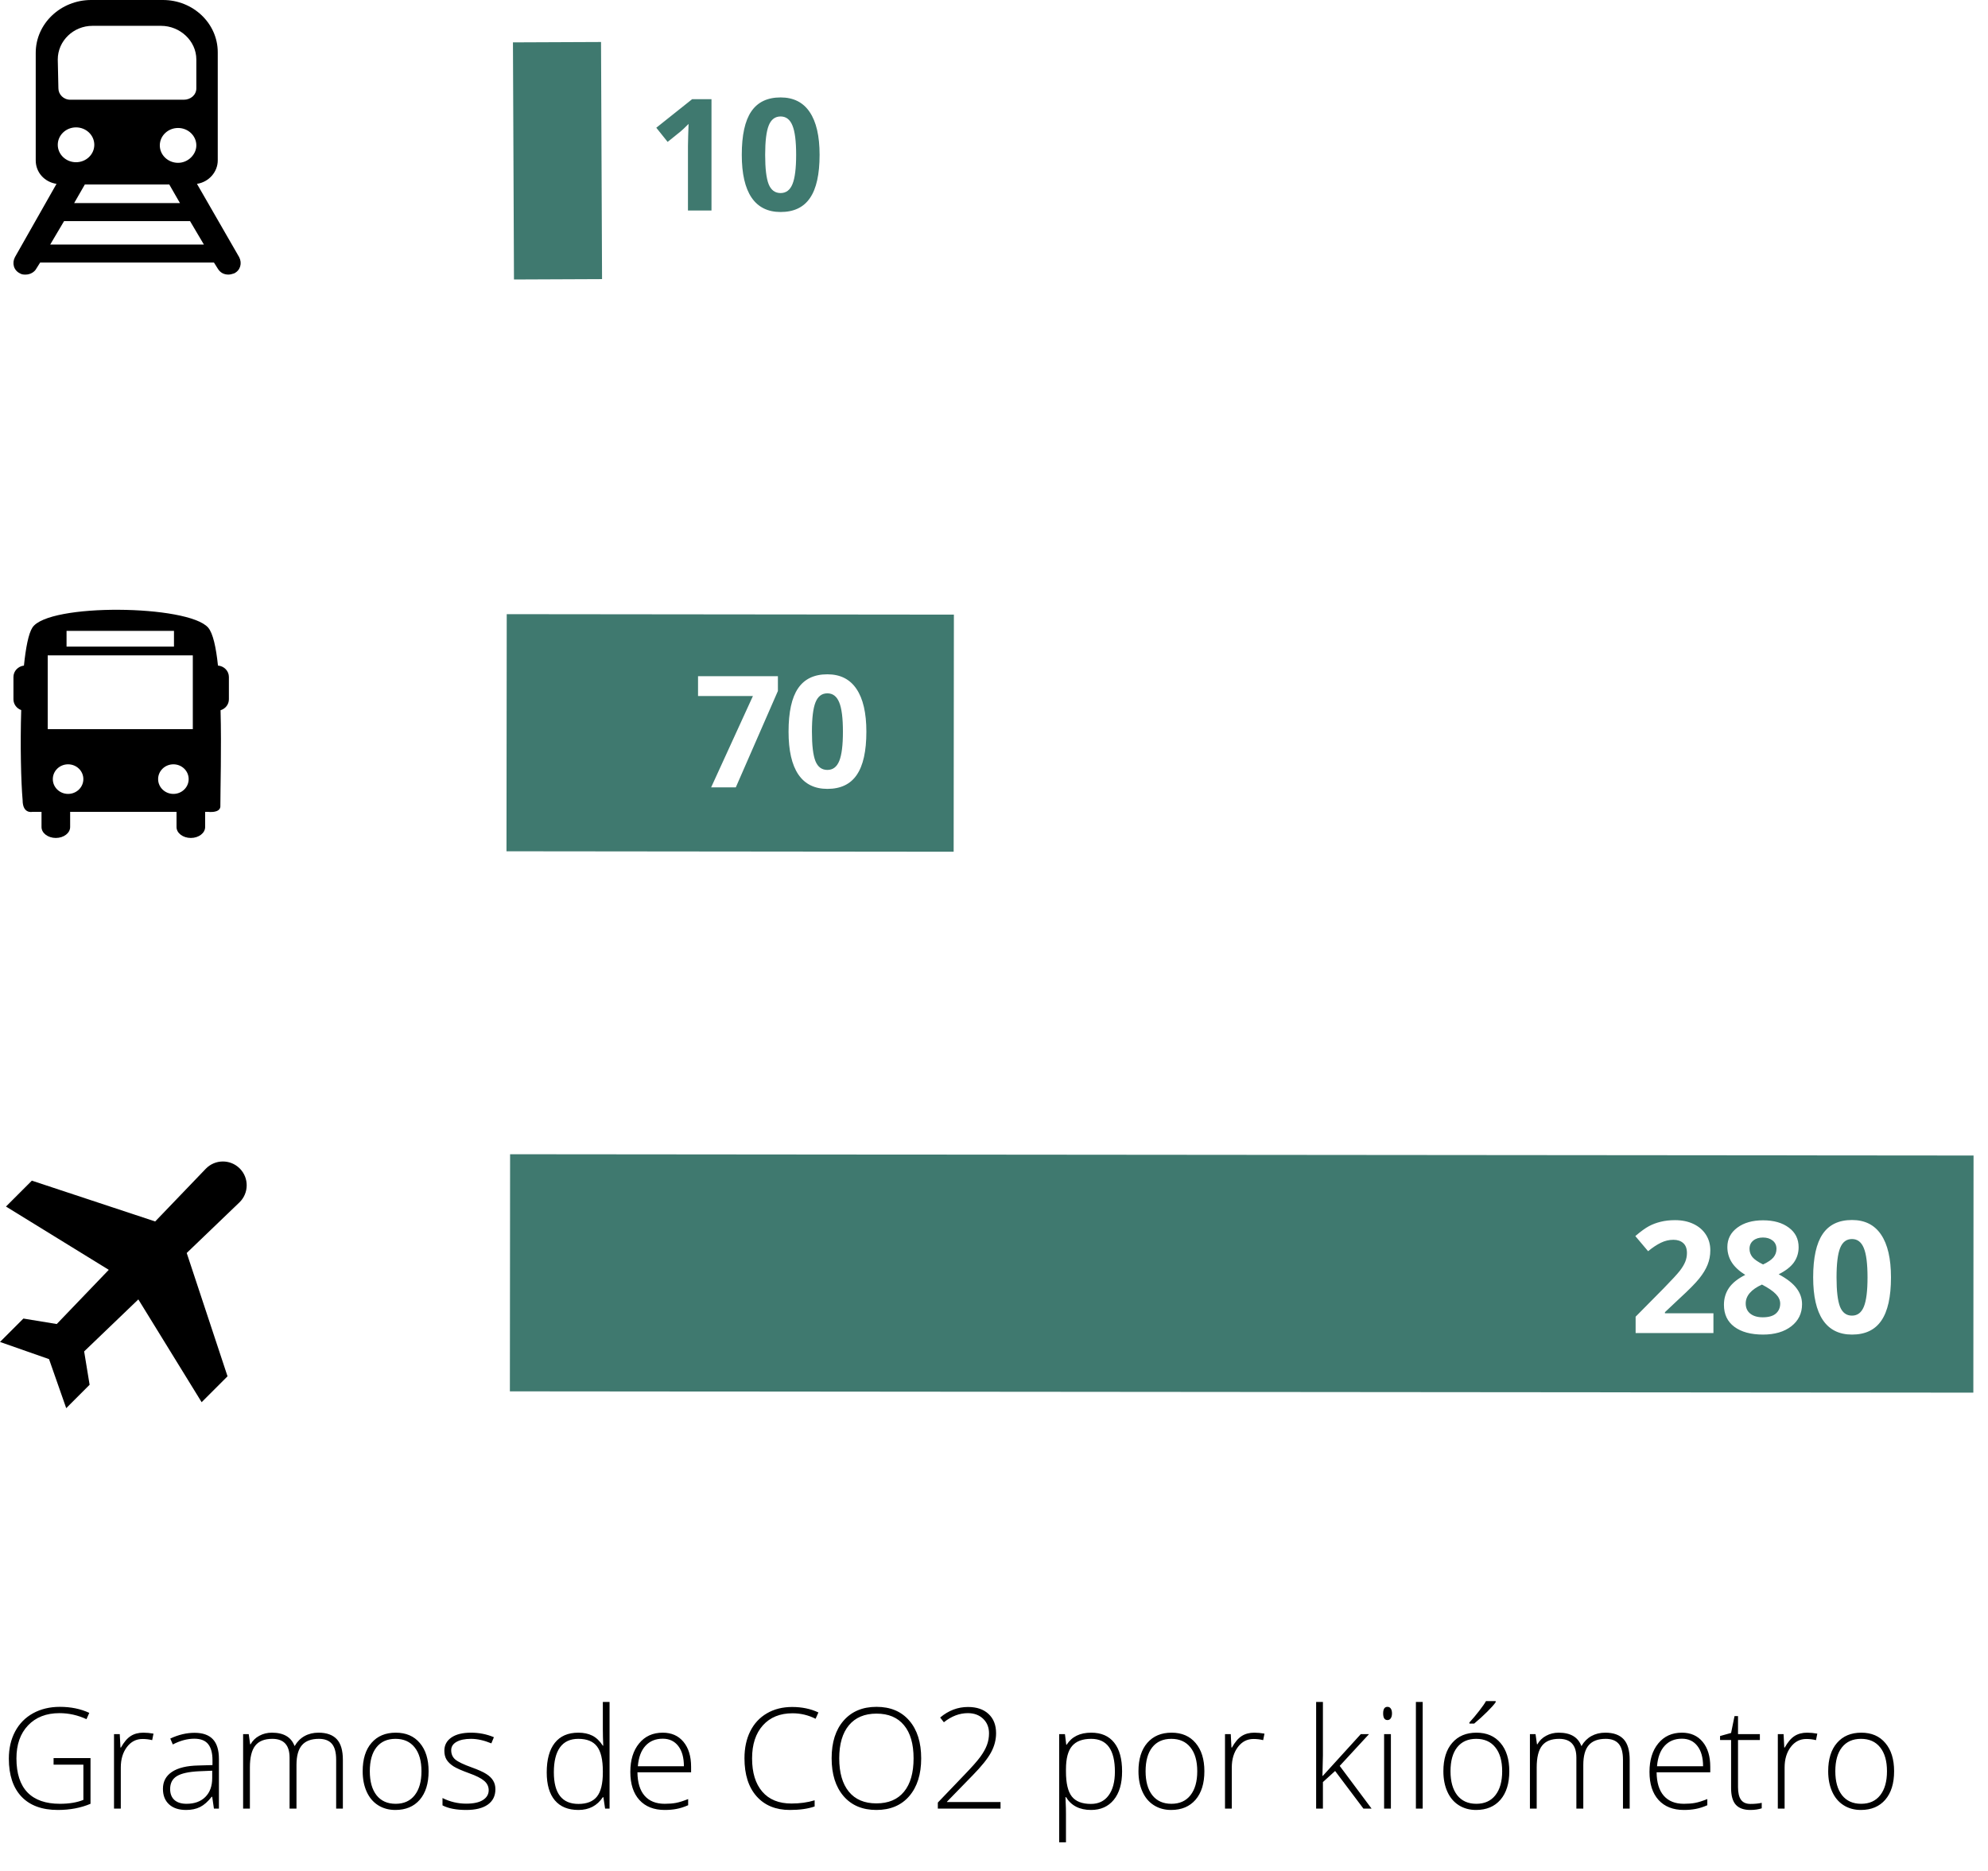
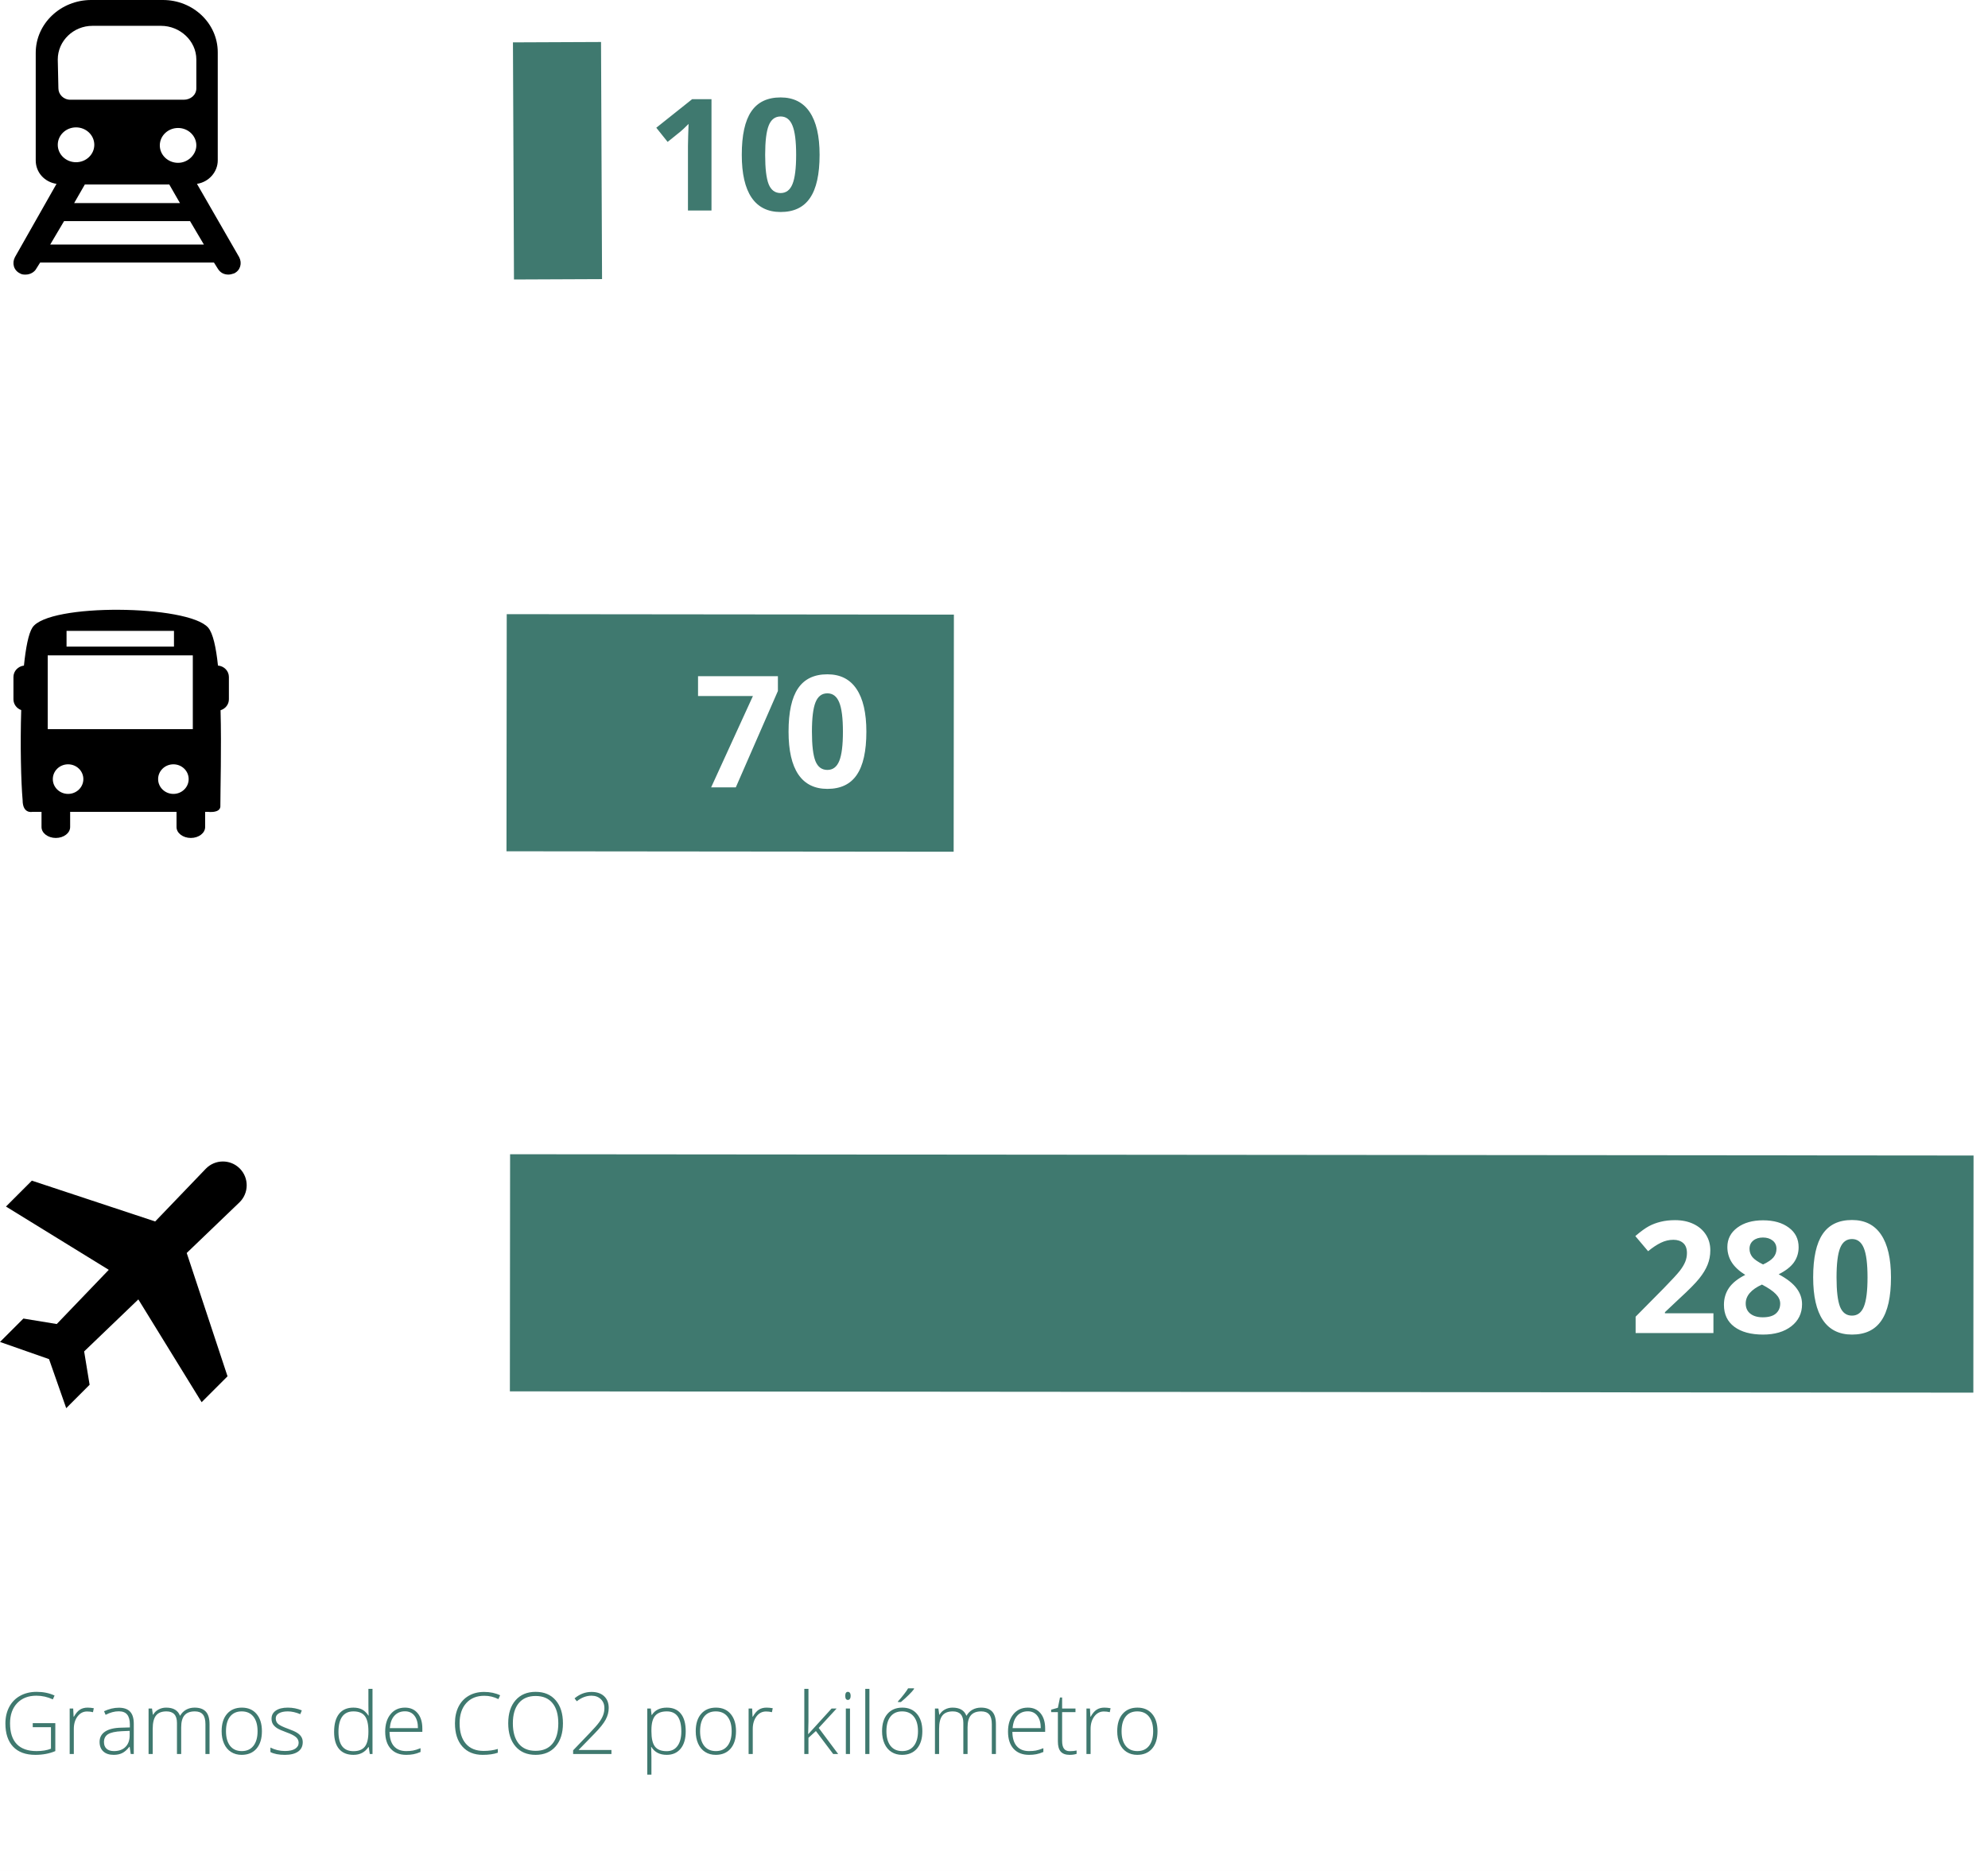
<svg xmlns="http://www.w3.org/2000/svg" width="255" height="240" viewBox="0 0 255 240" fill="none">
  <g clip-path="url(#clip0)">
    <rect width="255" height="240" fill="white" />
    <rect x="77.094" y="5.387" width="30.417" height="11.298" transform="rotate(89.7532 77.0938 5.38696)" fill="#3F796F" />
    <rect x="64.967" y="109.2" width="30.417" height="57.358" transform="rotate(-89.9414 64.9668 109.2)" fill="#3F796F" />
    <rect x="65.402" y="178.478" width="30.417" height="187.717" transform="rotate(-89.9494 65.4023 178.478)" fill="#3F796F" />
    <path d="M219.781 171H209.801V168.9L213.385 165.277C214.446 164.19 215.139 163.438 215.465 163.021C215.79 162.598 216.025 162.208 216.168 161.85C216.311 161.492 216.383 161.12 216.383 160.736C216.383 160.163 216.223 159.737 215.904 159.457C215.592 159.177 215.172 159.037 214.645 159.037C214.091 159.037 213.554 159.164 213.033 159.418C212.512 159.672 211.969 160.033 211.402 160.502L209.762 158.559C210.465 157.96 211.048 157.536 211.51 157.289C211.972 157.042 212.477 156.853 213.023 156.723C213.57 156.586 214.182 156.518 214.859 156.518C215.751 156.518 216.539 156.68 217.223 157.006C217.906 157.331 218.437 157.787 218.814 158.373C219.192 158.959 219.381 159.63 219.381 160.385C219.381 161.042 219.264 161.661 219.029 162.24C218.801 162.813 218.443 163.402 217.955 164.008C217.473 164.613 216.62 165.476 215.396 166.596L213.561 168.324V168.461H219.781V171ZM226.148 156.537C227.516 156.537 228.616 156.85 229.449 157.475C230.289 158.093 230.709 158.93 230.709 159.984C230.709 160.714 230.507 161.365 230.104 161.938C229.7 162.504 229.049 163.012 228.15 163.461C229.218 164.034 229.983 164.633 230.445 165.258C230.914 165.876 231.148 166.557 231.148 167.299C231.148 168.471 230.689 169.415 229.771 170.131C228.854 170.84 227.646 171.195 226.148 171.195C224.586 171.195 223.359 170.863 222.467 170.199C221.575 169.535 221.129 168.594 221.129 167.377C221.129 166.563 221.344 165.84 221.773 165.209C222.21 164.577 222.906 164.021 223.863 163.539C223.049 163.025 222.464 162.475 222.105 161.889C221.747 161.303 221.568 160.661 221.568 159.965C221.568 158.943 221.992 158.116 222.838 157.484C223.684 156.853 224.788 156.537 226.148 156.537ZM223.922 167.201C223.922 167.761 224.117 168.197 224.508 168.51C224.898 168.822 225.432 168.979 226.109 168.979C226.858 168.979 227.418 168.819 227.789 168.5C228.16 168.174 228.346 167.748 228.346 167.221C228.346 166.785 228.16 166.378 227.789 166C227.424 165.616 226.829 165.209 226.002 164.779C224.615 165.417 223.922 166.225 223.922 167.201ZM226.129 158.744C225.615 158.744 225.198 158.878 224.879 159.145C224.566 159.405 224.41 159.757 224.41 160.199C224.41 160.59 224.534 160.941 224.781 161.254C225.035 161.56 225.491 161.876 226.148 162.201C226.786 161.902 227.232 161.596 227.486 161.283C227.74 160.971 227.867 160.609 227.867 160.199C227.867 159.75 227.704 159.395 227.379 159.135C227.053 158.874 226.637 158.744 226.129 158.744ZM242.555 163.861C242.555 166.355 242.145 168.201 241.324 169.398C240.51 170.596 239.254 171.195 237.555 171.195C235.908 171.195 234.664 170.577 233.824 169.34C232.991 168.103 232.574 166.277 232.574 163.861C232.574 161.342 232.981 159.486 233.795 158.295C234.609 157.097 235.862 156.498 237.555 156.498C239.202 156.498 240.445 157.123 241.285 158.373C242.132 159.623 242.555 161.452 242.555 163.861ZM235.572 163.861C235.572 165.613 235.722 166.869 236.021 167.631C236.327 168.386 236.839 168.764 237.555 168.764C238.258 168.764 238.766 168.38 239.078 167.611C239.391 166.843 239.547 165.593 239.547 163.861C239.547 162.11 239.387 160.854 239.068 160.092C238.756 159.324 238.251 158.939 237.555 158.939C236.845 158.939 236.337 159.324 236.031 160.092C235.725 160.854 235.572 162.11 235.572 163.861Z" fill="white" />
    <path d="M91.217 101L96.578 89.281H89.537V86.742H99.781V88.637L94.381 101H91.217ZM111.129 93.861C111.129 96.355 110.719 98.201 109.898 99.398C109.085 100.596 107.828 101.195 106.129 101.195C104.482 101.195 103.238 100.577 102.398 99.34C101.565 98.103 101.148 96.277 101.148 93.861C101.148 91.342 101.555 89.486 102.369 88.295C103.183 87.097 104.436 86.498 106.129 86.498C107.776 86.498 109.02 87.123 109.859 88.373C110.706 89.623 111.129 91.453 111.129 93.861ZM104.146 93.861C104.146 95.613 104.296 96.869 104.596 97.631C104.902 98.386 105.413 98.764 106.129 98.764C106.832 98.764 107.34 98.38 107.652 97.611C107.965 96.843 108.121 95.593 108.121 93.861C108.121 92.11 107.962 90.853 107.643 90.092C107.33 89.324 106.826 88.939 106.129 88.939C105.419 88.939 104.911 89.324 104.605 90.092C104.299 90.853 104.146 92.11 104.146 93.861Z" fill="white" />
    <path d="M91.262 27H88.244V18.738L88.273 17.381L88.322 15.896C87.821 16.398 87.473 16.727 87.277 16.883L85.637 18.201L84.182 16.385L88.781 12.723H91.262V27ZM105.129 19.861C105.129 22.355 104.719 24.201 103.898 25.398C103.085 26.596 101.828 27.195 100.129 27.195C98.482 27.195 97.238 26.577 96.398 25.34C95.565 24.103 95.148 22.277 95.148 19.861C95.148 17.342 95.555 15.486 96.369 14.295C97.183 13.097 98.436 12.498 100.129 12.498C101.776 12.498 103.02 13.123 103.859 14.373C104.706 15.623 105.129 17.453 105.129 19.861ZM98.147 19.861C98.147 21.613 98.296 22.869 98.596 23.631C98.902 24.386 99.413 24.764 100.129 24.764C100.832 24.764 101.34 24.38 101.652 23.611C101.965 22.843 102.121 21.593 102.121 19.861C102.121 18.11 101.962 16.854 101.643 16.092C101.33 15.324 100.826 14.94 100.129 14.94C99.419 14.94 98.912 15.324 98.606 16.092C98.299 16.854 98.147 18.11 98.147 19.861Z" fill="#3F796F" />
    <path d="M30.678 32.987L25.265 23.584C26.8 23.353 27.931 22.043 27.931 20.579V6.705C27.931 3.006 24.78 0 20.902 0H11.692C7.814 0 4.583 3.006 4.583 6.782V20.579C4.583 22.12 5.714 23.353 7.249 23.585L1.917 32.987C1.513 33.758 1.755 34.683 2.563 35.069C2.805 35.223 3.048 35.223 3.29 35.223C3.855 35.223 4.421 34.914 4.663 34.452L5.148 33.681H27.446L27.931 34.452C28.254 34.991 28.739 35.223 29.304 35.223C29.547 35.223 29.789 35.146 30.031 35.069C30.839 34.683 31.082 33.758 30.678 32.987ZM23.084 26.051H9.511L10.884 23.662H21.71L23.084 26.051ZM22.841 20.887C21.549 20.887 20.498 19.885 20.498 18.652C20.498 17.419 21.549 16.417 22.841 16.417C24.134 16.417 25.184 17.419 25.184 18.652C25.184 19.808 24.134 20.887 22.841 20.887ZM7.41 7.63C7.41 5.241 9.43 3.314 11.854 3.314H20.66C23.084 3.314 25.184 5.241 25.184 7.63V11.33C25.184 12.178 24.457 12.794 23.568 12.794H9.026C8.137 12.794 7.491 12.101 7.491 11.33L7.41 7.63ZM9.753 16.34C11.046 16.34 12.096 17.342 12.096 18.575C12.096 19.808 11.046 20.81 9.753 20.81C8.46 20.81 7.41 19.808 7.41 18.575C7.41 17.342 8.461 16.34 9.753 16.34ZM6.441 31.369L8.218 28.363H24.376L26.154 31.369H6.441Z" fill="black" />
    <path d="M27.959 85.377C27.712 83.041 27.32 81.222 26.698 80.507C24.137 77.567 6.191 77.352 4.154 80.507C3.655 81.28 3.306 83.093 3.071 85.381C2.314 85.468 1.725 86.085 1.725 86.842V89.704C1.725 90.34 2.141 90.877 2.721 91.086C2.584 95.594 2.696 100.297 2.902 102.636C2.902 104.441 4.153 104.142 4.153 104.142H5.326V106.091C5.326 106.864 6.148 107.49 7.161 107.49C8.175 107.49 8.997 106.864 8.997 106.091V104.142H22.643V106.091C22.643 106.864 23.464 107.49 24.478 107.49C25.491 107.49 26.313 106.864 26.313 106.091V104.142H26.698C26.698 104.142 28.171 104.338 28.265 103.487C28.265 101.155 28.417 95.986 28.292 91.106C28.909 90.919 29.36 90.367 29.36 89.704V86.842C29.361 86.067 28.743 85.439 27.959 85.377ZM8.536 80.926H22.316V82.947H8.536V80.926ZM8.733 101.84C7.651 101.84 6.775 100.99 6.775 99.941C6.775 98.893 7.651 98.044 8.733 98.044C9.815 98.044 10.692 98.893 10.692 99.941C10.692 100.99 9.816 101.84 8.733 101.84ZM22.242 101.84C21.161 101.84 20.282 100.99 20.282 99.941C20.282 98.893 21.16 98.044 22.242 98.044C23.324 98.044 24.2 98.893 24.2 99.941C24.201 100.99 23.324 101.84 22.242 101.84ZM24.732 93.531H6.12V84.068H24.732V93.531Z" fill="black" />
    <path d="M30.749 149.886C29.54 148.676 27.573 148.697 26.389 149.931L19.906 156.685L4.087 151.45L0.766 154.771L13.952 162.89L7.28 169.842L3.001 169.14L0 172.141L6.29 174.345L8.494 180.635L11.495 177.633L10.793 173.355L17.745 166.683L25.864 179.869L29.185 176.548L23.95 160.729L30.704 154.246C31.938 153.062 31.959 151.095 30.749 149.886Z" fill="black" />
-     <path d="M6.873 225.522H11.61V231.385C10.368 231.912 8.971 232.176 7.418 232.176C5.391 232.176 3.835 231.604 2.751 230.462C1.673 229.313 1.134 227.69 1.134 225.593C1.134 224.286 1.4 223.129 1.934 222.121C2.473 221.107 3.24 220.325 4.236 219.774C5.238 219.224 6.387 218.948 7.682 218.948C9.082 218.948 10.339 219.206 11.452 219.722L11.092 220.53C9.979 220.015 8.824 219.757 7.629 219.757C5.936 219.757 4.591 220.281 3.595 221.33C2.604 222.373 2.109 223.782 2.109 225.558C2.109 227.491 2.581 228.947 3.524 229.926C4.468 230.898 5.854 231.385 7.682 231.385C8.865 231.385 9.87 231.218 10.696 230.884V226.366H6.873V225.522ZM18.387 222.262C18.791 222.262 19.225 222.303 19.688 222.385L19.52 223.22C19.122 223.12 18.709 223.07 18.281 223.07C17.467 223.07 16.799 223.416 16.277 224.107C15.756 224.799 15.495 225.672 15.495 226.727V232H14.625V222.446H15.363L15.451 224.169H15.513C15.905 223.466 16.324 222.974 16.77 222.692C17.215 222.405 17.754 222.262 18.387 222.262ZM27.439 232L27.22 230.488H27.149C26.669 231.104 26.174 231.54 25.664 231.798C25.16 232.05 24.562 232.176 23.871 232.176C22.934 232.176 22.204 231.936 21.683 231.455C21.161 230.975 20.9 230.31 20.9 229.46C20.9 228.528 21.287 227.805 22.061 227.289C22.84 226.773 23.965 226.501 25.436 226.472L27.255 226.419V225.786C27.255 224.878 27.07 224.192 26.701 223.729C26.332 223.267 25.737 223.035 24.917 223.035C24.032 223.035 23.115 223.281 22.166 223.773L21.841 223.018C22.89 222.525 23.927 222.279 24.952 222.279C26.001 222.279 26.783 222.552 27.299 223.097C27.82 223.642 28.081 224.491 28.081 225.646V232H27.439ZM23.924 231.385C24.943 231.385 25.746 231.095 26.332 230.515C26.924 229.929 27.22 229.117 27.22 228.08V227.14L25.55 227.21C24.208 227.274 23.25 227.485 22.676 227.843C22.107 228.194 21.823 228.745 21.823 229.495C21.823 230.093 22.005 230.559 22.368 230.893C22.737 231.221 23.256 231.385 23.924 231.385ZM43.119 232V225.733C43.119 224.802 42.938 224.122 42.574 223.694C42.211 223.267 41.654 223.053 40.904 223.053C39.926 223.053 39.202 223.322 38.733 223.861C38.265 224.4 38.03 225.247 38.03 226.401V232H37.143V225.47C37.143 223.858 36.404 223.053 34.928 223.053C33.926 223.053 33.196 223.346 32.739 223.932C32.282 224.512 32.054 225.443 32.054 226.727V232H31.184V222.446H31.904L32.089 223.756H32.142C32.405 223.281 32.78 222.915 33.267 222.657C33.753 222.394 34.289 222.262 34.875 222.262C36.381 222.262 37.348 222.827 37.775 223.958H37.81C38.121 223.413 38.537 222.994 39.059 222.701C39.586 222.408 40.184 222.262 40.852 222.262C41.895 222.262 42.677 222.54 43.198 223.097C43.72 223.653 43.98 224.538 43.98 225.751V232H43.119ZM54.976 227.21C54.976 228.769 54.598 229.987 53.842 230.866C53.086 231.739 52.043 232.176 50.713 232.176C49.875 232.176 49.137 231.974 48.498 231.569C47.859 231.165 47.37 230.585 47.03 229.829C46.69 229.073 46.52 228.2 46.52 227.21C46.52 225.651 46.898 224.438 47.654 223.571C48.41 222.698 49.447 222.262 50.766 222.262C52.078 222.262 53.106 222.704 53.851 223.589C54.601 224.468 54.976 225.675 54.976 227.21ZM47.435 227.21C47.435 228.522 47.722 229.548 48.296 230.286C48.876 231.019 49.693 231.385 50.748 231.385C51.803 231.385 52.617 231.019 53.191 230.286C53.772 229.548 54.062 228.522 54.062 227.21C54.062 225.892 53.769 224.869 53.183 224.143C52.602 223.416 51.785 223.053 50.73 223.053C49.676 223.053 48.861 223.416 48.287 224.143C47.719 224.863 47.435 225.886 47.435 227.21ZM63.545 229.513C63.545 230.368 63.22 231.027 62.569 231.49C61.919 231.947 60.996 232.176 59.801 232.176C58.523 232.176 57.51 231.979 56.76 231.587V230.646C57.721 231.127 58.734 231.367 59.801 231.367C60.744 231.367 61.459 231.212 61.945 230.901C62.438 230.585 62.684 230.166 62.684 229.645C62.684 229.164 62.487 228.76 62.095 228.432C61.708 228.104 61.069 227.781 60.179 227.465C59.224 227.119 58.553 226.823 58.166 226.577C57.779 226.325 57.486 226.044 57.287 225.733C57.094 225.417 56.997 225.033 56.997 224.582C56.997 223.867 57.296 223.302 57.894 222.886C58.497 222.47 59.338 222.262 60.416 222.262C61.447 222.262 62.426 222.455 63.352 222.842L63.026 223.633C62.089 223.246 61.219 223.053 60.416 223.053C59.637 223.053 59.019 223.182 58.562 223.439C58.105 223.697 57.876 224.055 57.876 224.512C57.876 225.01 58.052 225.408 58.403 225.707C58.761 226.006 59.455 226.34 60.486 226.709C61.348 227.02 61.975 227.301 62.367 227.553C62.76 227.799 63.053 228.08 63.246 228.396C63.445 228.713 63.545 229.085 63.545 229.513ZM74.18 222.262C74.871 222.262 75.469 222.388 75.973 222.64C76.477 222.892 76.928 223.322 77.326 223.932H77.379C77.344 223.193 77.326 222.47 77.326 221.761V218.324H78.188V232H77.616L77.397 230.541H77.326C76.6 231.631 75.557 232.176 74.197 232.176C72.879 232.176 71.871 231.766 71.174 230.945C70.477 230.125 70.128 228.93 70.128 227.359C70.128 225.707 70.474 224.444 71.165 223.571C71.856 222.698 72.861 222.262 74.18 222.262ZM74.18 223.053C73.137 223.053 72.352 223.419 71.824 224.151C71.303 224.884 71.042 225.947 71.042 227.342C71.042 230.049 72.094 231.402 74.197 231.402C75.275 231.402 76.066 231.089 76.57 230.462C77.074 229.835 77.326 228.801 77.326 227.359V227.21C77.326 225.733 77.077 224.673 76.579 224.028C76.087 223.378 75.287 223.053 74.18 223.053ZM85.263 232.176C83.874 232.176 82.79 231.748 82.011 230.893C81.237 230.037 80.851 228.839 80.851 227.298C80.851 225.774 81.226 224.556 81.976 223.642C82.726 222.722 83.736 222.262 85.008 222.262C86.133 222.262 87.02 222.654 87.671 223.439C88.321 224.225 88.647 225.291 88.647 226.639V227.342H81.765C81.776 228.654 82.081 229.656 82.679 230.348C83.282 231.039 84.144 231.385 85.263 231.385C85.808 231.385 86.285 231.347 86.695 231.271C87.111 231.194 87.636 231.03 88.269 230.778V231.569C87.73 231.804 87.231 231.962 86.774 232.044C86.317 232.132 85.814 232.176 85.263 232.176ZM85.008 223.035C84.088 223.035 83.35 223.34 82.793 223.949C82.236 224.553 81.911 225.426 81.817 226.568H87.724C87.724 225.461 87.483 224.597 87.003 223.976C86.522 223.349 85.857 223.035 85.008 223.035ZM101.663 219.774C100.052 219.774 98.783 220.29 97.857 221.321C96.932 222.353 96.469 223.765 96.469 225.558C96.469 227.392 96.905 228.815 97.778 229.829C98.651 230.843 99.899 231.35 101.522 231.35C102.601 231.35 103.591 231.212 104.493 230.937V231.728C103.644 232.026 102.583 232.176 101.312 232.176C99.507 232.176 98.086 231.593 97.049 230.427C96.012 229.261 95.493 227.632 95.493 225.54C95.493 224.233 95.739 223.082 96.231 222.086C96.73 221.09 97.441 220.322 98.367 219.783C99.299 219.238 100.38 218.966 101.61 218.966C102.864 218.966 103.986 219.2 104.977 219.669L104.616 220.478C103.679 220.009 102.694 219.774 101.663 219.774ZM118.16 225.558C118.16 227.597 117.65 229.211 116.631 230.4C115.611 231.584 114.205 232.176 112.412 232.176C110.625 232.176 109.222 231.584 108.202 230.4C107.183 229.211 106.673 227.591 106.673 225.54C106.673 223.495 107.186 221.887 108.211 220.715C109.242 219.537 110.648 218.948 112.43 218.948C114.223 218.948 115.626 219.54 116.64 220.724C117.653 221.901 118.16 223.513 118.16 225.558ZM107.648 225.558C107.648 227.397 108.059 228.821 108.879 229.829C109.699 230.831 110.877 231.332 112.412 231.332C113.959 231.332 115.14 230.834 115.954 229.838C116.774 228.842 117.185 227.415 117.185 225.558C117.185 223.706 116.774 222.288 115.954 221.304C115.14 220.313 113.965 219.818 112.43 219.818C110.9 219.818 109.72 220.316 108.888 221.312C108.062 222.309 107.648 223.724 107.648 225.558ZM128.338 232H120.296V231.227L123.715 227.658C124.676 226.662 125.35 225.9 125.736 225.373C126.123 224.846 126.407 224.342 126.589 223.861C126.771 223.381 126.861 222.877 126.861 222.35C126.861 221.582 126.609 220.958 126.105 220.478C125.602 219.997 124.948 219.757 124.146 219.757C123.073 219.757 122.048 220.146 121.069 220.926L120.595 220.319C121.667 219.417 122.856 218.966 124.163 218.966C125.282 218.966 126.161 219.265 126.8 219.862C127.444 220.46 127.767 221.283 127.767 222.332C127.767 223.182 127.55 224.005 127.116 224.802C126.688 225.593 125.903 226.571 124.761 227.737L121.465 231.121V231.156H128.338V232ZM139.948 232.176C138.478 232.176 137.405 231.625 136.731 230.523H136.67L136.696 231.262C136.72 231.695 136.731 232.17 136.731 232.686V236.324H135.861V222.446H136.6L136.767 223.809H136.819C137.476 222.777 138.524 222.262 139.966 222.262C141.255 222.262 142.236 222.687 142.91 223.536C143.59 224.38 143.93 225.61 143.93 227.228C143.93 228.798 143.572 230.017 142.857 230.884C142.148 231.745 141.179 232.176 139.948 232.176ZM139.931 231.402C140.909 231.402 141.665 231.039 142.198 230.312C142.737 229.586 143.007 228.569 143.007 227.263C143.007 224.456 141.993 223.053 139.966 223.053C138.853 223.053 138.035 223.36 137.514 223.976C136.992 224.585 136.731 225.581 136.731 226.964V227.245C136.731 228.739 136.98 229.806 137.479 230.444C137.982 231.083 138.8 231.402 139.931 231.402ZM154.485 227.21C154.485 228.769 154.107 229.987 153.352 230.866C152.596 231.739 151.553 232.176 150.223 232.176C149.385 232.176 148.646 231.974 148.008 231.569C147.369 231.165 146.88 230.585 146.54 229.829C146.2 229.073 146.03 228.2 146.03 227.21C146.03 225.651 146.408 224.438 147.164 223.571C147.92 222.698 148.957 222.262 150.275 222.262C151.588 222.262 152.616 222.704 153.36 223.589C154.11 224.468 154.485 225.675 154.485 227.21ZM146.944 227.21C146.944 228.522 147.231 229.548 147.806 230.286C148.386 231.019 149.203 231.385 150.258 231.385C151.312 231.385 152.127 231.019 152.701 230.286C153.281 229.548 153.571 228.522 153.571 227.21C153.571 225.892 153.278 224.869 152.692 224.143C152.112 223.416 151.295 223.053 150.24 223.053C149.186 223.053 148.371 223.416 147.797 224.143C147.229 224.863 146.944 225.886 146.944 227.21ZM160.893 222.262C161.297 222.262 161.73 222.303 162.193 222.385L162.026 223.22C161.628 223.12 161.215 223.07 160.787 223.07C159.973 223.07 159.305 223.416 158.783 224.107C158.262 224.799 158.001 225.672 158.001 226.727V232H157.131V222.446H157.869L157.957 224.169H158.019C158.411 223.466 158.83 222.974 159.275 222.692C159.721 222.405 160.26 222.262 160.893 222.262ZM169.673 227.808L174.551 222.446H175.605L171.844 226.524L175.931 232H174.885L171.255 227.175L169.69 228.599V232H168.82V218.324H169.69V225.18L169.629 227.808H169.673ZM178.409 232H177.539V222.446H178.409V232ZM177.416 219.792C177.416 219.229 177.601 218.948 177.97 218.948C178.151 218.948 178.292 219.021 178.392 219.168C178.497 219.314 178.55 219.522 178.55 219.792C178.55 220.056 178.497 220.264 178.392 220.416C178.292 220.568 178.151 220.645 177.97 220.645C177.601 220.645 177.416 220.36 177.416 219.792ZM182.487 232H181.617V218.324H182.487V232ZM193.597 227.21C193.597 228.769 193.219 229.987 192.463 230.866C191.707 231.739 190.664 232.176 189.334 232.176C188.496 232.176 187.758 231.974 187.119 231.569C186.48 231.165 185.991 230.585 185.651 229.829C185.312 229.073 185.142 228.2 185.142 227.21C185.142 225.651 185.52 224.438 186.275 223.571C187.031 222.698 188.068 222.262 189.387 222.262C190.699 222.262 191.728 222.704 192.472 223.589C193.222 224.468 193.597 225.675 193.597 227.21ZM186.056 227.21C186.056 228.522 186.343 229.548 186.917 230.286C187.497 231.019 188.314 231.385 189.369 231.385C190.424 231.385 191.238 231.019 191.812 230.286C192.393 229.548 192.683 228.522 192.683 227.21C192.683 225.892 192.39 224.869 191.804 224.143C191.224 223.416 190.406 223.053 189.352 223.053C188.297 223.053 187.482 223.416 186.908 224.143C186.34 224.863 186.056 225.886 186.056 227.21ZM188.481 220.952C188.909 220.489 189.331 219.988 189.747 219.449C190.169 218.904 190.456 218.491 190.608 218.21H191.848V218.359C191.637 218.664 191.276 219.068 190.767 219.572C190.263 220.076 189.706 220.583 189.097 221.093H188.481V220.952ZM208.178 232V225.733C208.178 224.802 207.996 224.122 207.633 223.694C207.27 223.267 206.713 223.053 205.963 223.053C204.984 223.053 204.261 223.322 203.792 223.861C203.323 224.4 203.089 225.247 203.089 226.401V232H202.201V225.47C202.201 223.858 201.463 223.053 199.986 223.053C198.984 223.053 198.255 223.346 197.798 223.932C197.341 224.512 197.112 225.443 197.112 226.727V232H196.242V222.446H196.963L197.147 223.756H197.2C197.464 223.281 197.839 222.915 198.325 222.657C198.812 222.394 199.348 222.262 199.934 222.262C201.439 222.262 202.406 222.827 202.834 223.958H202.869C203.18 223.413 203.596 222.994 204.117 222.701C204.645 222.408 205.242 222.262 205.91 222.262C206.953 222.262 207.735 222.54 208.257 223.097C208.778 223.653 209.039 224.538 209.039 225.751V232H208.178ZM215.991 232.176C214.603 232.176 213.519 231.748 212.739 230.893C211.966 230.037 211.579 228.839 211.579 227.298C211.579 225.774 211.954 224.556 212.704 223.642C213.454 222.722 214.465 222.262 215.736 222.262C216.861 222.262 217.749 222.654 218.399 223.439C219.05 224.225 219.375 225.291 219.375 226.639V227.342H212.493C212.505 228.654 212.81 229.656 213.407 230.348C214.011 231.039 214.872 231.385 215.991 231.385C216.536 231.385 217.014 231.347 217.424 231.271C217.84 231.194 218.364 231.03 218.997 230.778V231.569C218.458 231.804 217.96 231.962 217.503 232.044C217.046 232.132 216.542 232.176 215.991 232.176ZM215.736 223.035C214.816 223.035 214.078 223.34 213.521 223.949C212.965 224.553 212.64 225.426 212.546 226.568H218.452C218.452 225.461 218.212 224.597 217.731 223.976C217.251 223.349 216.586 223.035 215.736 223.035ZM224.534 231.402C225.085 231.402 225.565 231.355 225.976 231.262V231.965C225.554 232.105 225.067 232.176 224.517 232.176C223.673 232.176 223.049 231.95 222.645 231.499C222.246 231.048 222.047 230.339 222.047 229.372V223.202H220.632V222.692L222.047 222.297L222.486 220.135H222.935V222.446H225.738V223.202H222.935V229.249C222.935 229.981 223.063 230.523 223.321 230.875C223.579 231.227 223.983 231.402 224.534 231.402ZM231.803 222.262C232.207 222.262 232.641 222.303 233.104 222.385L232.937 223.22C232.538 223.12 232.125 223.07 231.697 223.07C230.883 223.07 230.215 223.416 229.693 224.107C229.172 224.799 228.911 225.672 228.911 226.727V232H228.041V222.446H228.779L228.867 224.169H228.929C229.321 223.466 229.74 222.974 230.186 222.692C230.631 222.405 231.17 222.262 231.803 222.262ZM242.956 227.21C242.956 228.769 242.578 229.987 241.822 230.866C241.066 231.739 240.023 232.176 238.693 232.176C237.855 232.176 237.117 231.974 236.479 231.569C235.84 231.165 235.351 230.585 235.011 229.829C234.671 229.073 234.501 228.2 234.501 227.21C234.501 225.651 234.879 224.438 235.635 223.571C236.391 222.698 237.428 222.262 238.746 222.262C240.059 222.262 241.087 222.704 241.831 223.589C242.581 224.468 242.956 225.675 242.956 227.21ZM235.415 227.21C235.415 228.522 235.702 229.548 236.276 230.286C236.856 231.019 237.674 231.385 238.729 231.385C239.783 231.385 240.598 231.019 241.172 230.286C241.752 229.548 242.042 228.522 242.042 227.21C242.042 225.892 241.749 224.869 241.163 224.143C240.583 223.416 239.766 223.053 238.711 223.053C237.656 223.053 236.842 223.416 236.268 224.143C235.699 224.863 235.415 225.886 235.415 227.21Z" fill="black" />
+     <path d="M4.2 221.042H7.095V224.624C6.336 224.946 5.482 225.107 4.533 225.107C3.294 225.107 2.344 224.758 1.681 224.06C1.022 223.358 0.693 222.366 0.693 221.084C0.693 220.286 0.856 219.579 1.182 218.963C1.511 218.343 1.98 217.865 2.589 217.529C3.201 217.192 3.903 217.024 4.694 217.024C5.55 217.024 6.318 217.181 6.999 217.497L6.778 217.991C6.098 217.676 5.393 217.518 4.662 217.518C3.627 217.518 2.805 217.839 2.197 218.479C1.592 219.117 1.289 219.978 1.289 221.063C1.289 222.245 1.577 223.134 2.154 223.732C2.73 224.327 3.577 224.624 4.694 224.624C5.418 224.624 6.032 224.522 6.537 224.318V221.557H4.2V221.042ZM11.236 219.049C11.483 219.049 11.748 219.074 12.031 219.124L11.929 219.634C11.686 219.573 11.433 219.543 11.172 219.543C10.674 219.543 10.266 219.754 9.947 220.177C9.629 220.599 9.469 221.133 9.469 221.777V225H8.938V219.162H9.389L9.442 220.214H9.48C9.72 219.785 9.976 219.484 10.248 219.312C10.52 219.137 10.85 219.049 11.236 219.049ZM16.769 225L16.634 224.076H16.591C16.298 224.452 15.995 224.719 15.684 224.876C15.376 225.03 15.01 225.107 14.588 225.107C14.015 225.107 13.569 224.961 13.251 224.667C12.932 224.373 12.773 223.967 12.773 223.448C12.773 222.878 13.009 222.436 13.481 222.121C13.958 221.806 14.645 221.639 15.544 221.622L16.656 221.589V221.203C16.656 220.648 16.543 220.229 16.317 219.946C16.092 219.663 15.728 219.521 15.227 219.521C14.686 219.521 14.126 219.672 13.546 219.973L13.347 219.511C13.988 219.21 14.622 219.06 15.248 219.06C15.889 219.06 16.367 219.226 16.683 219.559C17.001 219.892 17.161 220.411 17.161 221.117V225H16.769ZM14.62 224.624C15.243 224.624 15.734 224.447 16.092 224.092C16.453 223.734 16.634 223.238 16.634 222.604V222.03L15.614 222.073C14.794 222.112 14.208 222.241 13.857 222.459C13.51 222.674 13.336 223.011 13.336 223.469C13.336 223.834 13.447 224.119 13.669 224.323C13.895 224.524 14.212 224.624 14.62 224.624ZM26.351 225V221.17C26.351 220.601 26.24 220.186 26.018 219.924C25.796 219.663 25.455 219.532 24.997 219.532C24.399 219.532 23.957 219.697 23.67 220.026C23.384 220.356 23.241 220.873 23.241 221.579V225H22.698V221.009C22.698 220.025 22.247 219.532 21.345 219.532C20.732 219.532 20.287 219.711 20.007 220.069C19.728 220.424 19.588 220.993 19.588 221.777V225H19.057V219.162H19.497L19.61 219.962H19.642C19.803 219.672 20.032 219.448 20.33 219.291C20.627 219.129 20.954 219.049 21.312 219.049C22.233 219.049 22.824 219.394 23.085 220.085H23.106C23.296 219.752 23.55 219.496 23.869 219.317C24.191 219.138 24.557 219.049 24.965 219.049C25.602 219.049 26.08 219.219 26.399 219.559C26.718 219.899 26.877 220.44 26.877 221.181V225H26.351ZM33.596 222.073C33.596 223.025 33.365 223.77 32.903 224.307C32.441 224.841 31.804 225.107 30.991 225.107C30.479 225.107 30.028 224.984 29.638 224.737C29.247 224.49 28.948 224.135 28.741 223.673C28.533 223.211 28.429 222.678 28.429 222.073C28.429 221.12 28.66 220.379 29.122 219.849C29.584 219.316 30.218 219.049 31.023 219.049C31.826 219.049 32.454 219.319 32.909 219.86C33.367 220.397 33.596 221.135 33.596 222.073ZM28.988 222.073C28.988 222.875 29.163 223.501 29.514 223.953C29.869 224.4 30.368 224.624 31.013 224.624C31.657 224.624 32.155 224.4 32.506 223.953C32.86 223.501 33.038 222.875 33.038 222.073C33.038 221.267 32.859 220.642 32.501 220.198C32.146 219.754 31.646 219.532 31.002 219.532C30.357 219.532 29.86 219.754 29.509 220.198C29.162 220.639 28.988 221.264 28.988 222.073ZM38.833 223.48C38.833 224.003 38.634 224.406 38.237 224.688C37.839 224.968 37.275 225.107 36.545 225.107C35.764 225.107 35.145 224.987 34.687 224.748V224.173C35.274 224.466 35.893 224.613 36.545 224.613C37.121 224.613 37.558 224.518 37.855 224.329C38.156 224.135 38.307 223.879 38.307 223.561C38.307 223.267 38.187 223.02 37.947 222.819C37.71 222.619 37.32 222.422 36.776 222.229C36.192 222.017 35.782 221.836 35.546 221.686C35.31 221.532 35.13 221.36 35.009 221.17C34.891 220.977 34.831 220.743 34.831 220.467C34.831 220.03 35.014 219.684 35.379 219.43C35.748 219.176 36.262 219.049 36.921 219.049C37.551 219.049 38.149 219.167 38.715 219.403L38.516 219.887C37.943 219.65 37.411 219.532 36.921 219.532C36.445 219.532 36.067 219.611 35.788 219.769C35.508 219.926 35.369 220.145 35.369 220.424C35.369 220.728 35.476 220.972 35.691 221.154C35.909 221.337 36.334 221.541 36.964 221.767C37.49 221.956 37.873 222.128 38.113 222.282C38.353 222.433 38.532 222.604 38.65 222.798C38.772 222.991 38.833 223.219 38.833 223.48ZM45.332 219.049C45.755 219.049 46.12 219.126 46.428 219.28C46.736 219.434 47.011 219.697 47.255 220.069H47.287C47.266 219.618 47.255 219.176 47.255 218.743V216.643H47.781V225H47.432L47.298 224.108H47.255C46.811 224.774 46.173 225.107 45.343 225.107C44.537 225.107 43.921 224.857 43.495 224.355C43.069 223.854 42.856 223.124 42.856 222.164C42.856 221.154 43.067 220.383 43.49 219.849C43.912 219.316 44.526 219.049 45.332 219.049ZM45.332 219.532C44.695 219.532 44.215 219.756 43.893 220.204C43.574 220.651 43.415 221.301 43.415 222.153C43.415 223.808 44.057 224.635 45.343 224.635C46.002 224.635 46.485 224.443 46.793 224.06C47.101 223.677 47.255 223.045 47.255 222.164V222.073C47.255 221.17 47.103 220.522 46.798 220.128C46.498 219.731 46.009 219.532 45.332 219.532ZM52.105 225.107C51.256 225.107 50.594 224.846 50.118 224.323C49.645 223.8 49.409 223.068 49.409 222.126C49.409 221.195 49.638 220.451 50.096 219.892C50.554 219.33 51.172 219.049 51.949 219.049C52.637 219.049 53.179 219.289 53.577 219.769C53.974 220.248 54.173 220.9 54.173 221.724V222.153H49.967C49.974 222.955 50.161 223.568 50.526 223.99C50.895 224.413 51.421 224.624 52.105 224.624C52.438 224.624 52.73 224.601 52.98 224.554C53.235 224.508 53.555 224.407 53.942 224.253V224.737C53.612 224.88 53.308 224.977 53.029 225.027C52.749 225.081 52.442 225.107 52.105 225.107ZM51.949 219.521C51.387 219.521 50.936 219.708 50.596 220.08C50.255 220.449 50.057 220.982 49.999 221.681H53.609C53.609 221.004 53.462 220.476 53.169 220.096C52.875 219.713 52.468 219.521 51.949 219.521ZM62.127 217.529C61.143 217.529 60.367 217.844 59.802 218.474C59.236 219.104 58.953 219.967 58.953 221.063C58.953 222.184 59.22 223.054 59.753 223.673C60.287 224.293 61.05 224.603 62.041 224.603C62.7 224.603 63.306 224.518 63.857 224.35V224.833C63.338 225.016 62.69 225.107 61.913 225.107C60.81 225.107 59.941 224.751 59.308 224.039C58.674 223.326 58.357 222.331 58.357 221.052C58.357 220.254 58.507 219.55 58.808 218.941C59.112 218.333 59.547 217.864 60.113 217.534C60.683 217.201 61.343 217.035 62.095 217.035C62.861 217.035 63.547 217.178 64.152 217.464L63.932 217.958C63.359 217.672 62.758 217.529 62.127 217.529ZM72.209 221.063C72.209 222.309 71.897 223.296 71.274 224.022C70.651 224.746 69.792 225.107 68.696 225.107C67.604 225.107 66.747 224.746 66.124 224.022C65.501 223.296 65.189 222.306 65.189 221.052C65.189 219.803 65.502 218.82 66.129 218.104C66.759 217.384 67.618 217.024 68.707 217.024C69.803 217.024 70.66 217.386 71.28 218.109C71.899 218.829 72.209 219.813 72.209 221.063ZM65.785 221.063C65.785 222.187 66.036 223.057 66.537 223.673C67.038 224.286 67.758 224.592 68.696 224.592C69.642 224.592 70.363 224.287 70.861 223.679C71.362 223.07 71.613 222.198 71.613 221.063C71.613 219.931 71.362 219.065 70.861 218.463C70.363 217.858 69.645 217.556 68.707 217.556C67.772 217.556 67.051 217.86 66.543 218.469C66.038 219.077 65.785 219.942 65.785 221.063ZM78.429 225H73.514V224.527L75.603 222.347C76.191 221.738 76.603 221.272 76.839 220.95C77.075 220.628 77.249 220.32 77.36 220.026C77.471 219.733 77.526 219.425 77.526 219.103C77.526 218.633 77.372 218.252 77.064 217.958C76.757 217.665 76.357 217.518 75.867 217.518C75.211 217.518 74.585 217.756 73.987 218.232L73.697 217.862C74.352 217.31 75.079 217.035 75.877 217.035C76.561 217.035 77.099 217.217 77.489 217.583C77.883 217.948 78.08 218.451 78.08 219.092C78.08 219.611 77.947 220.114 77.682 220.601C77.421 221.084 76.941 221.682 76.243 222.395L74.228 224.463V224.484H78.429V225ZM85.524 225.107C84.625 225.107 83.97 224.771 83.558 224.098H83.52L83.537 224.549C83.551 224.814 83.558 225.104 83.558 225.419V227.643H83.026V219.162H83.478L83.58 219.994H83.612C84.013 219.364 84.654 219.049 85.535 219.049C86.322 219.049 86.922 219.308 87.334 219.828C87.749 220.343 87.957 221.095 87.957 222.083C87.957 223.043 87.739 223.788 87.302 224.318C86.868 224.844 86.276 225.107 85.524 225.107ZM85.513 224.635C86.111 224.635 86.573 224.413 86.899 223.969C87.228 223.525 87.393 222.903 87.393 222.105C87.393 220.39 86.774 219.532 85.535 219.532C84.854 219.532 84.355 219.72 84.036 220.096C83.717 220.469 83.558 221.077 83.558 221.922V222.094C83.558 223.007 83.71 223.659 84.015 224.049C84.323 224.44 84.822 224.635 85.513 224.635ZM94.408 222.073C94.408 223.025 94.177 223.77 93.715 224.307C93.253 224.841 92.616 225.107 91.803 225.107C91.291 225.107 90.84 224.984 90.449 224.737C90.059 224.49 89.76 224.135 89.552 223.673C89.345 223.211 89.241 222.678 89.241 222.073C89.241 221.12 89.472 220.379 89.934 219.849C90.395 219.316 91.029 219.049 91.835 219.049C92.637 219.049 93.266 219.319 93.72 219.86C94.178 220.397 94.408 221.135 94.408 222.073ZM89.799 222.073C89.799 222.875 89.975 223.501 90.326 223.953C90.68 224.4 91.18 224.624 91.824 224.624C92.469 224.624 92.966 224.4 93.317 223.953C93.672 223.501 93.849 222.875 93.849 222.073C93.849 221.267 93.67 220.642 93.312 220.198C92.957 219.754 92.458 219.532 91.814 219.532C91.169 219.532 90.671 219.754 90.32 220.198C89.973 220.639 89.799 221.264 89.799 222.073ZM98.323 219.049C98.57 219.049 98.835 219.074 99.118 219.124L99.016 219.634C98.773 219.573 98.52 219.543 98.259 219.543C97.761 219.543 97.353 219.754 97.034 220.177C96.716 220.599 96.556 221.133 96.556 221.777V225H96.024V219.162H96.476L96.529 220.214H96.567C96.807 219.785 97.063 219.484 97.335 219.312C97.607 219.137 97.936 219.049 98.323 219.049ZM103.689 222.438L106.67 219.162H107.314L105.016 221.654L107.513 225H106.874L104.656 222.051L103.7 222.921V225H103.168V216.643H103.7V220.832L103.662 222.438H103.689ZM109.028 225H108.496V219.162H109.028V225ZM108.421 217.54C108.421 217.196 108.534 217.024 108.759 217.024C108.87 217.024 108.956 217.069 109.017 217.158C109.082 217.248 109.114 217.375 109.114 217.54C109.114 217.701 109.082 217.828 109.017 217.921C108.956 218.014 108.87 218.061 108.759 218.061C108.534 218.061 108.421 217.887 108.421 217.54ZM111.52 225H110.988V216.643H111.52V225ZM118.309 222.073C118.309 223.025 118.078 223.77 117.616 224.307C117.154 224.841 116.517 225.107 115.704 225.107C115.192 225.107 114.741 224.984 114.351 224.737C113.96 224.49 113.661 224.135 113.454 223.673C113.246 223.211 113.142 222.678 113.142 222.073C113.142 221.12 113.373 220.379 113.835 219.849C114.297 219.316 114.931 219.049 115.736 219.049C116.538 219.049 117.167 219.319 117.622 219.86C118.08 220.397 118.309 221.135 118.309 222.073ZM113.701 222.073C113.701 222.875 113.876 223.501 114.227 223.953C114.582 224.4 115.081 224.624 115.726 224.624C116.37 224.624 116.868 224.4 117.219 223.953C117.573 223.501 117.75 222.875 117.75 222.073C117.75 221.267 117.571 220.642 117.213 220.198C116.859 219.754 116.359 219.532 115.715 219.532C115.07 219.532 114.573 219.754 114.222 220.198C113.874 220.639 113.701 221.264 113.701 222.073ZM115.183 218.249C115.444 217.966 115.702 217.66 115.957 217.33C116.214 216.997 116.39 216.745 116.483 216.573H117.24V216.664C117.111 216.85 116.891 217.097 116.58 217.405C116.272 217.713 115.931 218.023 115.559 218.334H115.183V218.249ZM127.22 225V221.17C127.22 220.601 127.109 220.186 126.887 219.924C126.665 219.663 126.325 219.532 125.866 219.532C125.268 219.532 124.826 219.697 124.54 220.026C124.253 220.356 124.11 220.873 124.11 221.579V225H123.567V221.009C123.567 220.025 123.116 219.532 122.214 219.532C121.602 219.532 121.156 219.711 120.876 220.069C120.597 220.424 120.458 220.993 120.458 221.777V225H119.926V219.162H120.366L120.479 219.962H120.511C120.672 219.672 120.902 219.448 121.199 219.291C121.496 219.129 121.824 219.049 122.182 219.049C123.102 219.049 123.693 219.394 123.954 220.085H123.976C124.165 219.752 124.42 219.496 124.738 219.317C125.061 219.138 125.426 219.049 125.834 219.049C126.471 219.049 126.949 219.219 127.268 219.559C127.587 219.899 127.746 220.44 127.746 221.181V225H127.22ZM131.995 225.107C131.146 225.107 130.484 224.846 130.007 224.323C129.535 223.8 129.298 223.068 129.298 222.126C129.298 221.195 129.528 220.451 129.986 219.892C130.444 219.33 131.062 219.049 131.839 219.049C132.526 219.049 133.069 219.289 133.466 219.769C133.864 220.248 134.062 220.9 134.062 221.724V222.153H129.857C129.864 222.955 130.05 223.568 130.416 223.99C130.784 224.413 131.311 224.624 131.995 224.624C132.328 224.624 132.619 224.601 132.87 224.554C133.124 224.508 133.445 224.407 133.832 224.253V224.737C133.502 224.88 133.198 224.977 132.918 225.027C132.639 225.081 132.331 225.107 131.995 225.107ZM131.839 219.521C131.277 219.521 130.826 219.708 130.485 220.08C130.145 220.449 129.946 220.982 129.889 221.681H133.499C133.499 221.004 133.352 220.476 133.058 220.096C132.764 219.713 132.358 219.521 131.839 219.521ZM137.215 224.635C137.552 224.635 137.846 224.606 138.096 224.549V224.979C137.838 225.064 137.541 225.107 137.205 225.107C136.689 225.107 136.308 224.97 136.061 224.694C135.817 224.418 135.695 223.985 135.695 223.394V219.624H134.831V219.312L135.695 219.07L135.964 217.749H136.238V219.162H137.951V219.624H136.238V223.319C136.238 223.766 136.317 224.098 136.474 224.312C136.632 224.527 136.879 224.635 137.215 224.635ZM141.657 219.049C141.904 219.049 142.169 219.074 142.452 219.124L142.35 219.634C142.107 219.573 141.854 219.543 141.593 219.543C141.095 219.543 140.687 219.754 140.368 220.177C140.049 220.599 139.89 221.133 139.89 221.777V225H139.358V219.162H139.81L139.863 220.214H139.901C140.141 219.785 140.397 219.484 140.669 219.312C140.941 219.137 141.271 219.049 141.657 219.049ZM148.473 222.073C148.473 223.025 148.242 223.77 147.78 224.307C147.318 224.841 146.681 225.107 145.868 225.107C145.356 225.107 144.905 224.984 144.515 224.737C144.124 224.49 143.825 224.135 143.618 223.673C143.41 223.211 143.306 222.678 143.306 222.073C143.306 221.12 143.537 220.379 143.999 219.849C144.461 219.316 145.095 219.049 145.9 219.049C146.702 219.049 147.331 219.319 147.786 219.86C148.244 220.397 148.473 221.135 148.473 222.073ZM143.865 222.073C143.865 222.875 144.04 223.501 144.391 223.953C144.746 224.4 145.245 224.624 145.89 224.624C146.534 224.624 147.032 224.4 147.383 223.953C147.737 223.501 147.915 222.875 147.915 222.073C147.915 221.267 147.736 220.642 147.377 220.198C147.023 219.754 146.523 219.532 145.879 219.532C145.234 219.532 144.737 219.754 144.386 220.198C144.038 220.639 143.865 221.264 143.865 222.073Z" fill="#3F796F" />
  </g>
  <defs>
    <clipPath id="clip0">
      <rect width="255" height="240" fill="white" />
    </clipPath>
  </defs>
</svg>
